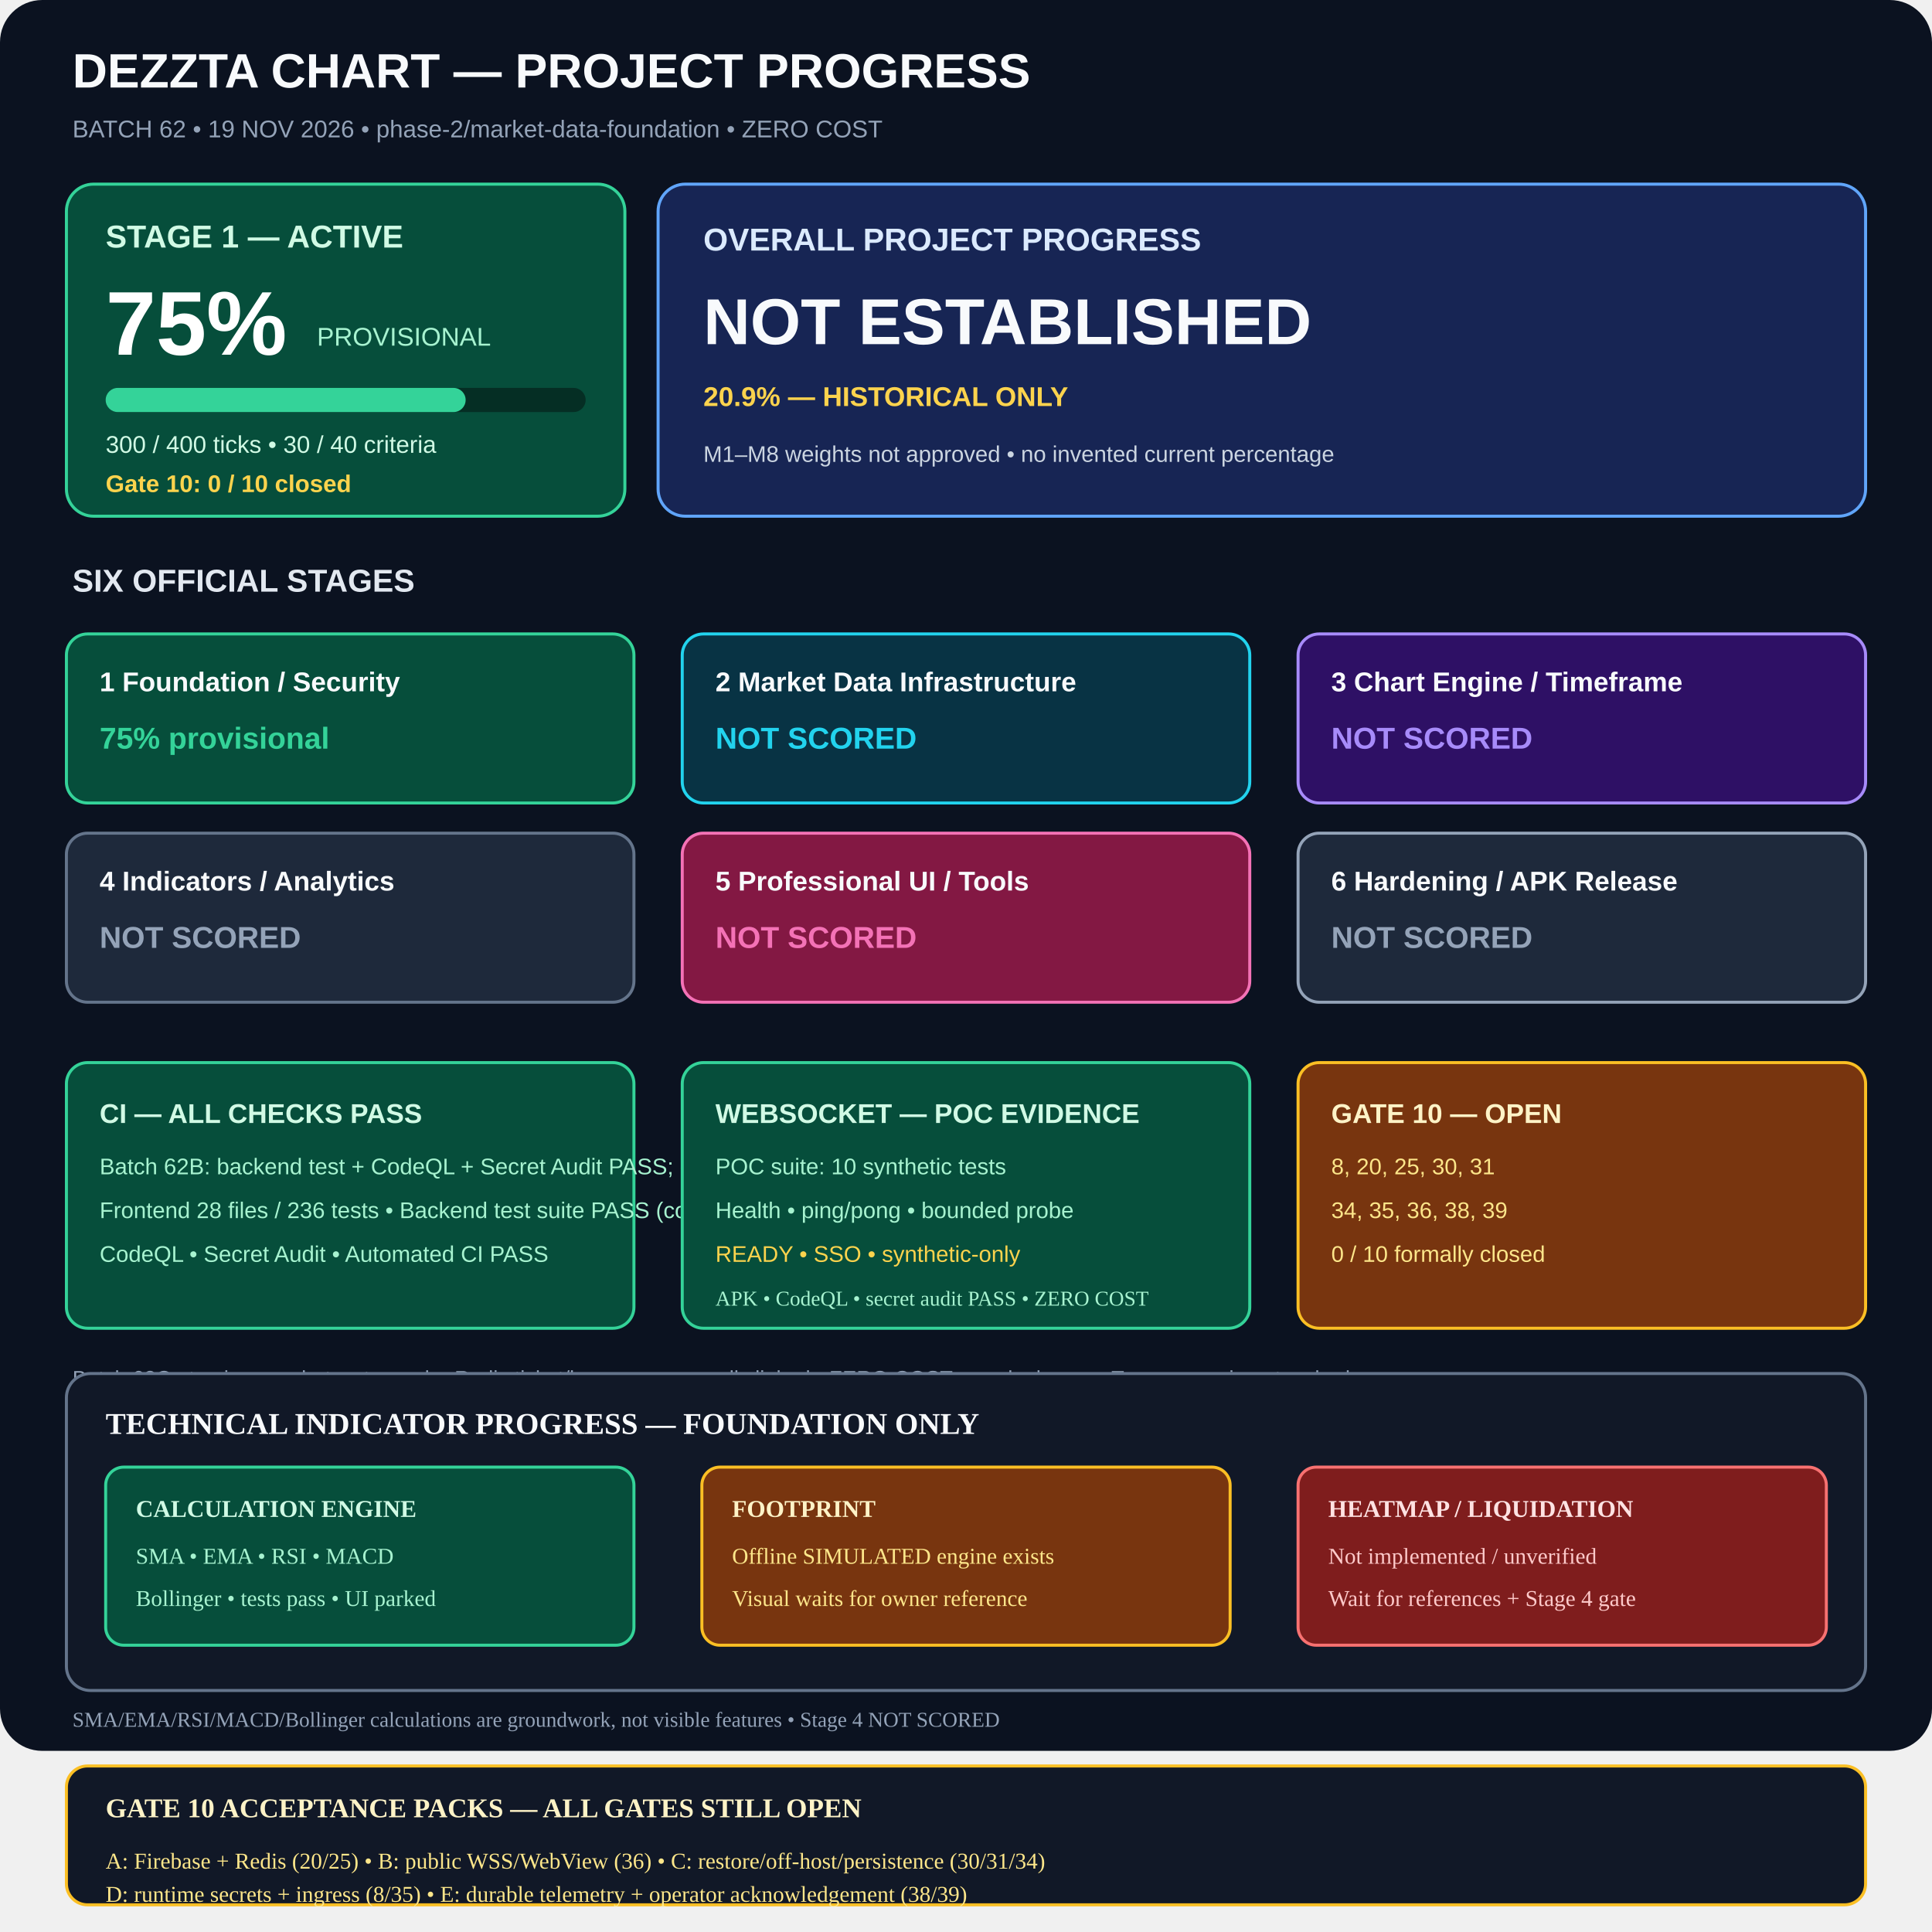
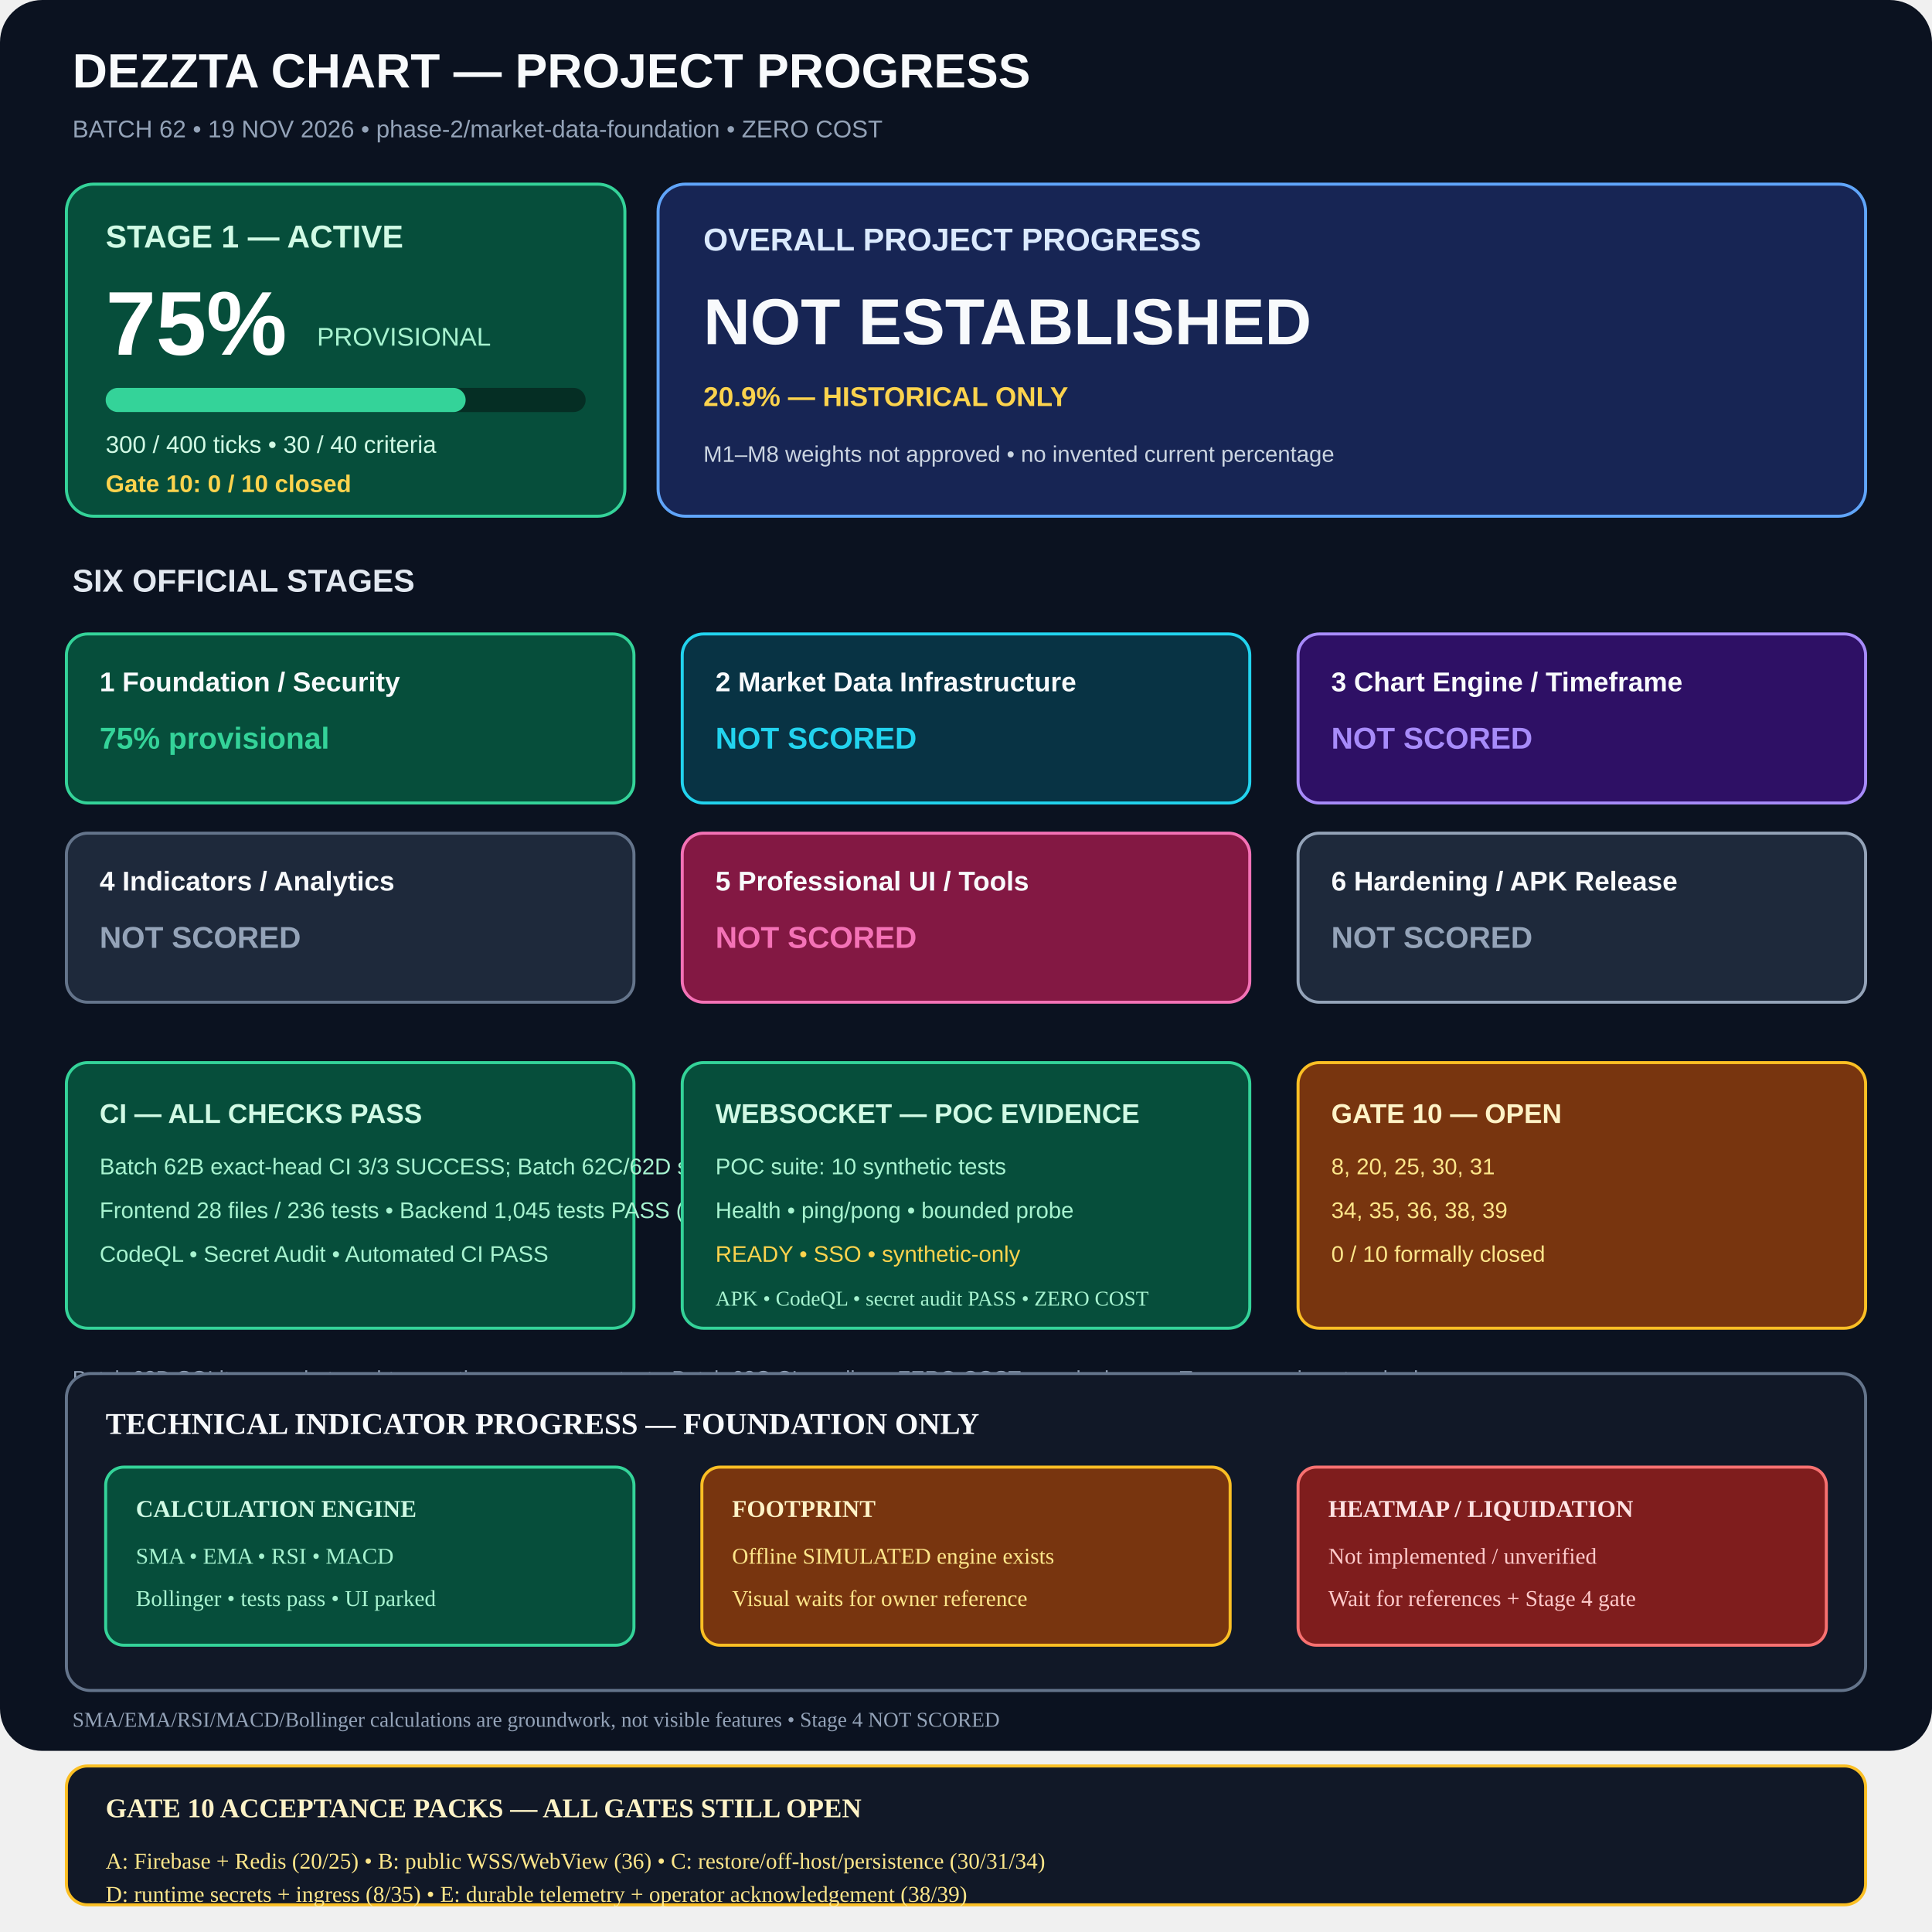
<svg xmlns="http://www.w3.org/2000/svg" width="1280" height="1280" viewBox="0 0 1280 1280" role="img" aria-labelledby="title desc">
  <rect width="1280" height="1160" rx="28" fill="#0b1220" />
  <g font-family="Arial,sans-serif">
    <text x="48" y="58" fill="#f8fafc" font-size="32" font-weight="700">DEZZTA CHART — PROJECT PROGRESS</text>
    <text x="48" y="91" fill="#94a3b8" font-size="16">BATCH 62 • 19 NOV 2026 • phase-2/market-data-foundation • ZERO COST</text>
    <rect x="44" y="122" width="370" height="220" rx="18" fill="#064e3b" stroke="#34d399" stroke-width="2" />
    <text x="70" y="164" fill="#d1fae5" font-size="21" font-weight="700">STAGE 1 — ACTIVE</text>
    <text x="70" y="235" fill="#fff" font-size="60" font-weight="700">75%</text>
    <text x="210" y="229" fill="#a7f3d0" font-size="17">PROVISIONAL</text>
    <rect x="70" y="257" width="318" height="16" rx="8" fill="#052e24" />
    <rect x="70" y="257" width="238.5" height="16" rx="8" fill="#34d399" />
    <text x="70" y="300" fill="#d1fae5" font-size="16">300 / 400 ticks • 30 / 40 criteria</text>
    <text x="70" y="326" fill="#fcd34d" font-size="16" font-weight="700">Gate 10: 0 / 10 closed</text>
    <rect x="436" y="122" width="800" height="220" rx="18" fill="#172554" stroke="#60a5fa" stroke-width="2" />
    <text x="466" y="166" fill="#dbeafe" font-size="21" font-weight="700">OVERALL PROJECT PROGRESS</text>
    <text x="466" y="228" fill="#f8fafc" font-size="43" font-weight="700">NOT ESTABLISHED</text>
    <text x="466" y="269" fill="#fcd34d" font-size="18" font-weight="700">20.9% — HISTORICAL ONLY</text>
    <text x="466" y="306" fill="#cbd5e1" font-size="15">M1–M8 weights not approved • no invented current percentage</text>
    <text x="48" y="392" fill="#e2e8f0" font-size="21" font-weight="700">SIX OFFICIAL STAGES</text>
    <rect x="44" y="420" width="376" height="112" rx="14" fill="#064e3b" stroke="#34d399" stroke-width="2" />
    <text x="66" y="458" fill="#f8fafc" font-size="18" font-weight="700">1  Foundation / Security</text>
    <text x="66" y="496" fill="#34d399" font-size="20" font-weight="700">75% provisional</text>
    <rect x="452" y="420" width="376" height="112" rx="14" fill="#083344" stroke="#22d3ee" stroke-width="2" />
    <text x="474" y="458" fill="#f8fafc" font-size="18" font-weight="700">2  Market Data Infrastructure</text>
    <text x="474" y="496" fill="#22d3ee" font-size="20" font-weight="700">NOT SCORED</text>
    <rect x="860" y="420" width="376" height="112" rx="14" fill="#2e1065" stroke="#a78bfa" stroke-width="2" />
    <text x="882" y="458" fill="#f8fafc" font-size="18" font-weight="700">3  Chart Engine / Timeframe</text>
    <text x="882" y="496" fill="#a78bfa" font-size="20" font-weight="700">NOT SCORED</text>
    <rect x="44" y="552" width="376" height="112" rx="14" fill="#1e293b" stroke="#64748b" stroke-width="2" />
    <text x="66" y="590" fill="#f8fafc" font-size="18" font-weight="700">4  Indicators / Analytics</text>
    <text x="66" y="628" fill="#94a3b8" font-size="20" font-weight="700">NOT SCORED</text>
    <rect x="452" y="552" width="376" height="112" rx="14" fill="#831843" stroke="#f472b6" stroke-width="2" />
    <text x="474" y="590" fill="#f8fafc" font-size="18" font-weight="700">5  Professional UI / Tools</text>
    <text x="474" y="628" fill="#f472b6" font-size="20" font-weight="700">NOT SCORED</text>
    <rect x="860" y="552" width="376" height="112" rx="14" fill="#1e293b" stroke="#94a3b8" stroke-width="2" />
    <text x="882" y="590" fill="#f8fafc" font-size="18" font-weight="700">6  Hardening / APK Release</text>
    <text x="882" y="628" fill="#94a3b8" font-size="20" font-weight="700">NOT SCORED</text>
    <rect x="44" y="704" width="376" height="176" rx="14" fill="#064e3b" stroke="#34d399" stroke-width="2" />
    <text x="66" y="744" fill="#d1fae5" font-size="18" font-weight="700">CI — ALL CHECKS PASS</text>
-     <text x="66" y="778" fill="#a7f3d0" font-size="15">Batch 62B: backend test + CodeQL + Secret Audit PASS; container validation pending</text>
-     <text x="66" y="807" fill="#a7f3d0" font-size="15">Frontend 28 files / 236 tests • Backend test suite PASS (count recorded in Actions)</text>
+     <text x="66" y="778" fill="#a7f3d0" font-size="15">Batch 62B exact-head CI 3/3 SUCCESS; Batch 62C/62D snapshot validation pending</text>
+     <text x="66" y="807" fill="#a7f3d0" font-size="15">Frontend 28 files / 236 tests • Backend 1,045 tests PASS (Batch 62B)</text>
    <text x="66" y="836" fill="#a7f3d0" font-size="15">CodeQL • Secret Audit • Automated CI PASS</text>
    <rect x="452" y="704" width="376" height="176" rx="14" fill="#064e3b" stroke="#34d399" stroke-width="2" />
    <text x="474" y="744" fill="#d1fae5" font-size="18" font-weight="700">WEBSOCKET — POC EVIDENCE</text>
    <text x="474" y="778" fill="#a7f3d0" font-size="15">POC suite: 10 synthetic tests</text>
    <text x="474" y="807" fill="#a7f3d0" font-size="15">Health • ping/pong • bounded probe</text>
    <text x="474" y="836" fill="#fcd34d" font-size="15">READY • SSO • synthetic-only</text>
    <rect x="860" y="704" width="376" height="176" rx="14" fill="#78350f" stroke="#fbbf24" stroke-width="2" />
    <text x="882" y="744" fill="#fef3c7" font-size="18" font-weight="700">GATE 10 — OPEN</text>
    <text x="882" y="778" fill="#fde68a" font-size="15">8, 20, 25, 30, 31</text>
    <text x="882" y="807" fill="#fde68a" font-size="15">34, 35, 36, 38, 39</text>
    <text x="882" y="836" fill="#fde68a" font-size="15">0 / 10 formally closed</text>
-     <text x="48" y="918" fill="#94a3b8" font-size="14">Batch 62C atomic snapshot watermark • Redis ticket/lease race causally linked • ZERO COST • no deploy • no Termux • main untouched</text>
+     <text x="48" y="918" fill="#94a3b8" font-size="14">Batch 62D SQLite snapshot read-transaction concurrency test • Batch 62C CI pending • ZERO COST • no deploy • no Termux • main untouched</text>
  </g>
  <text x="474" y="865" fill="#a7f3d0" font-size="14">APK • CodeQL • secret audit PASS • ZERO COST</text>
  <rect x="44" y="910" width="1192" height="210" rx="16" fill="#111827" stroke="#64748b" stroke-width="2" />
  <text x="70" y="950" fill="#f8fafc" font-size="20" font-weight="700">TECHNICAL INDICATOR PROGRESS — FOUNDATION ONLY</text>
  <rect x="70" y="972" width="350" height="118" rx="12" fill="#064e3b" stroke="#34d399" stroke-width="2" />
  <text x="90" y="1005" fill="#d1fae5" font-size="16" font-weight="700">CALCULATION ENGINE</text>
  <text x="90" y="1036" fill="#a7f3d0" font-size="15">SMA • EMA • RSI • MACD</text>
  <text x="90" y="1064" fill="#a7f3d0" font-size="15">Bollinger • tests pass • UI parked</text>
  <rect x="465" y="972" width="350" height="118" rx="12" fill="#78350f" stroke="#fbbf24" stroke-width="2" />
  <text x="485" y="1005" fill="#fef3c7" font-size="16" font-weight="700">FOOTPRINT</text>
  <text x="485" y="1036" fill="#fde68a" font-size="15">Offline SIMULATED engine exists</text>
  <text x="485" y="1064" fill="#fde68a" font-size="15">Visual waits for owner reference</text>
  <rect x="860" y="972" width="350" height="118" rx="12" fill="#7f1d1d" stroke="#f87171" stroke-width="2" />
  <text x="880" y="1005" fill="#fee2e2" font-size="16" font-weight="700">HEATMAP / LIQUIDATION</text>
  <text x="880" y="1036" fill="#fecaca" font-size="15">Not implemented / unverified</text>
  <text x="880" y="1064" fill="#fecaca" font-size="15">Wait for references + Stage 4 gate</text>
  <text x="48" y="1144" fill="#94a3b8" font-size="14">SMA/EMA/RSI/MACD/Bollinger calculations are groundwork, not visible features • Stage 4 NOT SCORED</text>
  <rect x="44" y="1170" width="1192" height="92" rx="14" fill="#111827" stroke="#fbbf24" stroke-width="2" />
  <text x="70" y="1204" fill="#fef3c7" font-size="18" font-weight="700">GATE 10 ACCEPTANCE PACKS — ALL GATES STILL OPEN</text>
  <text x="70" y="1238" fill="#fde68a" font-size="15">A: Firebase + Redis (20/25) • B: public WSS/WebView (36) • C: restore/off-host/persistence (30/31/34)</text>
  <text x="70" y="1260" fill="#fde68a" font-size="15">D: runtime secrets + ingress (8/35) • E: durable telemetry + operator acknowledgement (38/39)</text>
</svg>
